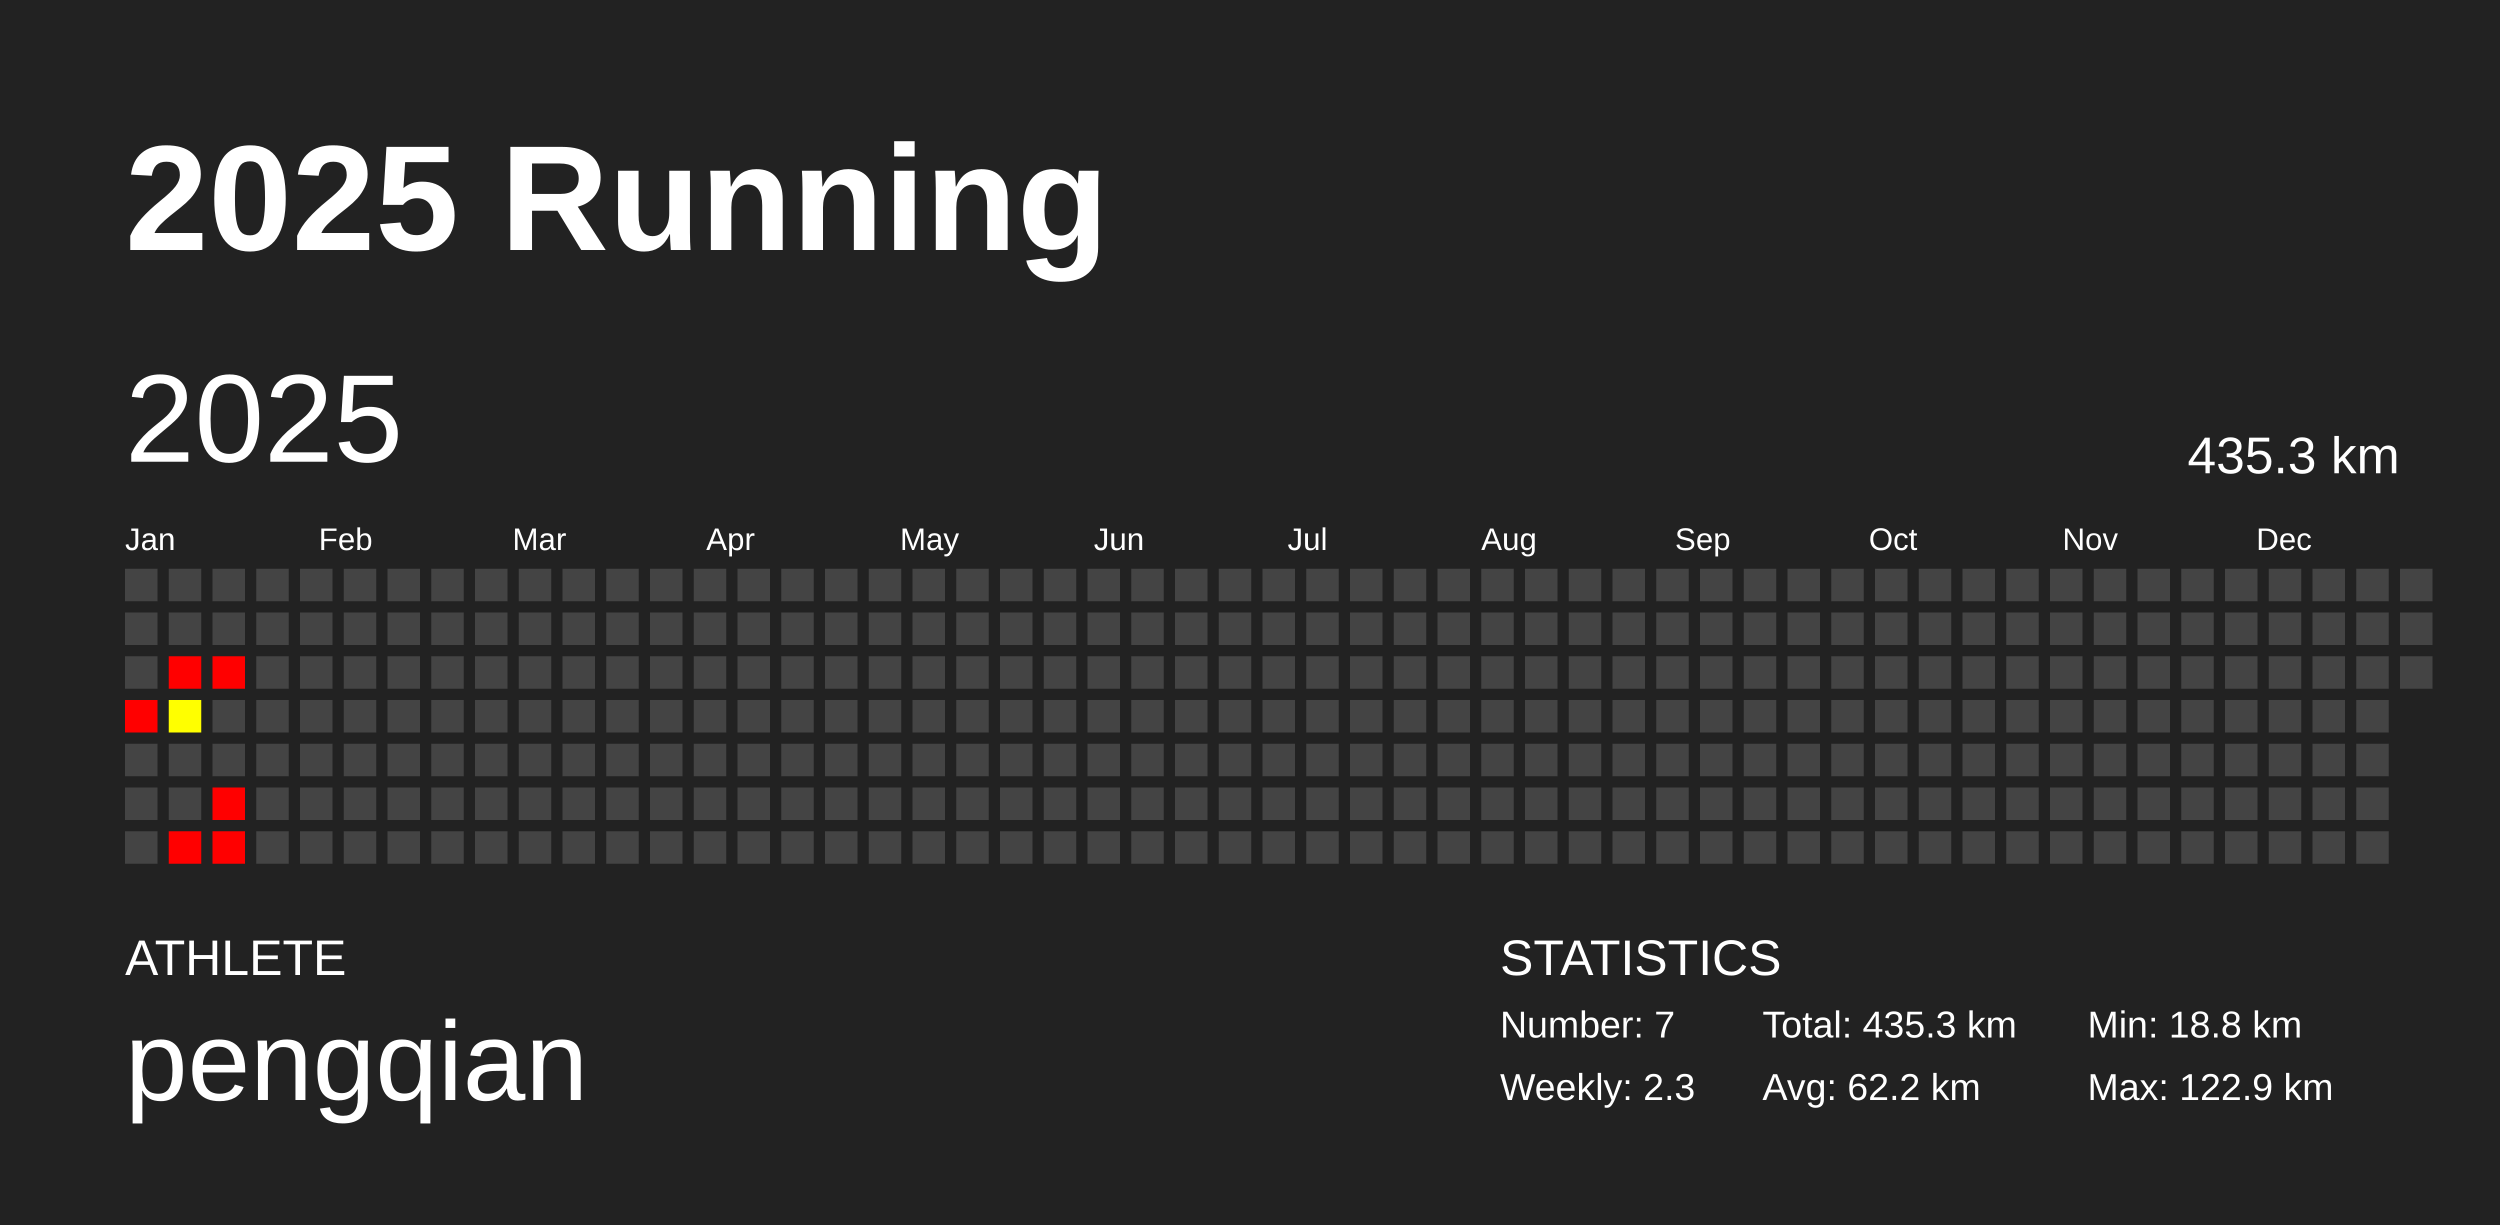
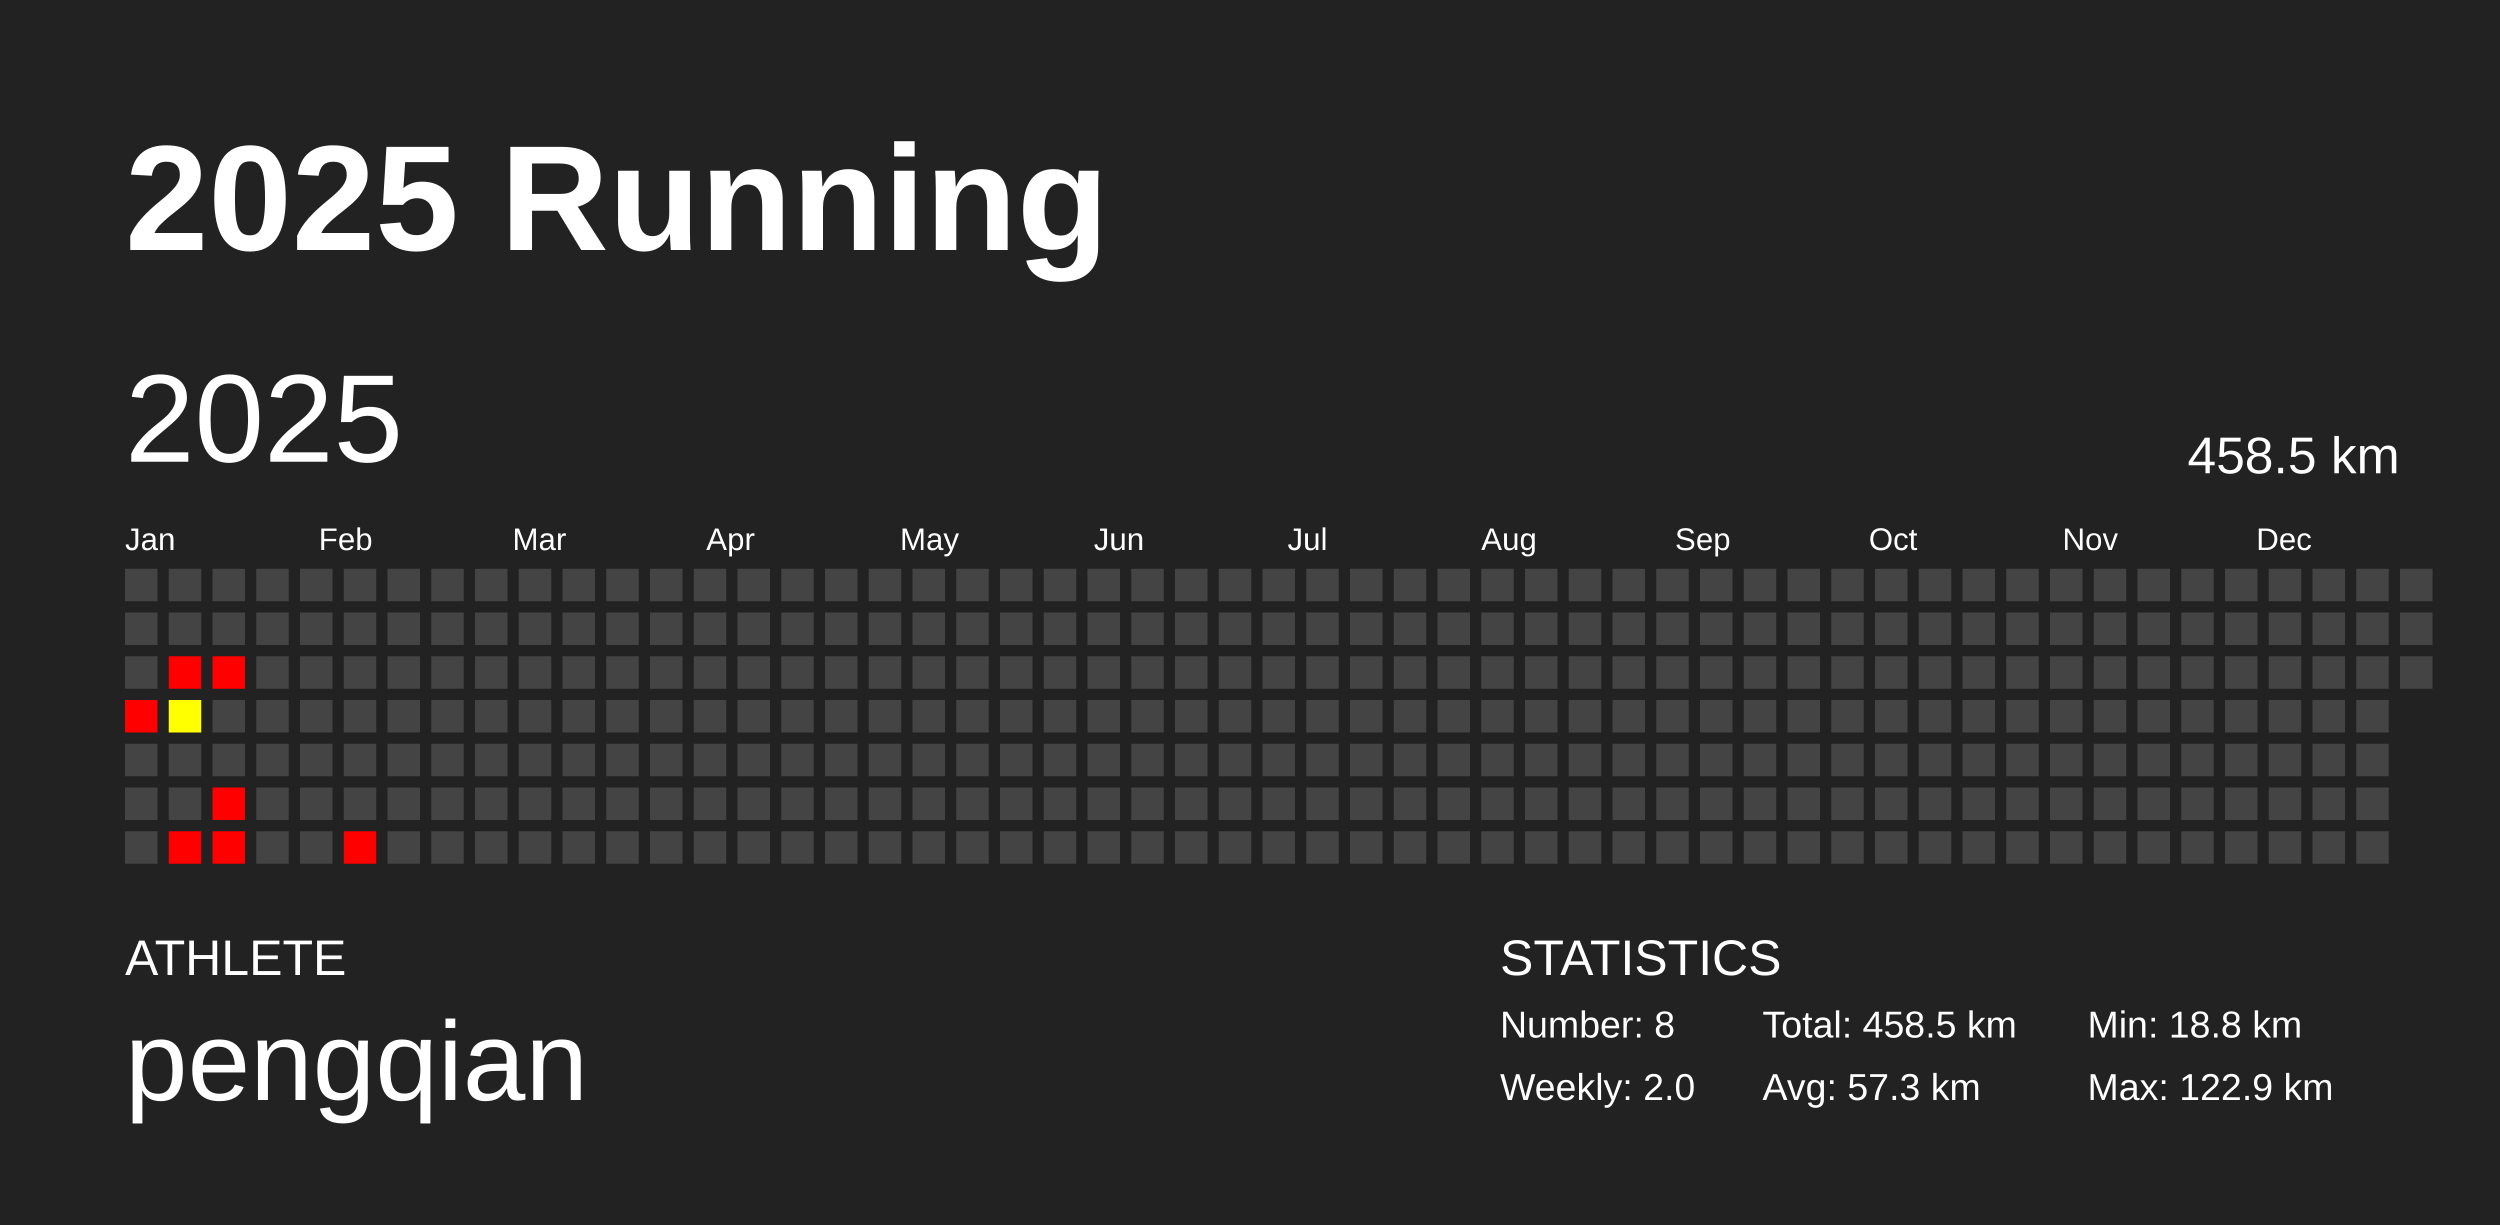
<svg xmlns="http://www.w3.org/2000/svg" baseProfile="full" height="98mm" version="1.1" viewBox="0,0,200,98" width="200mm">
  <defs />
  <rect fill="#222222" height="98" width="200" x="0" y="0" />
  <text fill="#FFFFFF" style="font-size:12px; font-family:Arial; font-weight:bold;" x="10" y="20">2025 Running</text>
  <text fill="#FFFFFF" style="font-size:4px; font-family:Arial" x="10" y="78">ATHLETE</text>
  <text fill="#FFFFFF" style="font-size:9px; font-family:Arial" x="10" y="88">pengqian</text>
  <text fill="#FFFFFF" style="font-size:4px; font-family:Arial" x="120" y="78">STATISTICS</text>
-   <text fill="#FFFFFF" style="font-size:3px; font-family:Arial" x="120" y="83">Number: 7</text>
-   <text fill="#FFFFFF" style="font-size:3px; font-family:Arial" x="120" y="88">Weekly: 2.3</text>
-   <text fill="#FFFFFF" style="font-size:3px; font-family:Arial" x="141" y="83">Total: 435.3 km</text>
-   <text fill="#FFFFFF" style="font-size:3px; font-family:Arial" x="141" y="88">Avg: 62.2 km</text>
+   <text fill="#FFFFFF" style="font-size:3px; font-family:Arial" x="120" y="83">Number: 8</text>
+   <text fill="#FFFFFF" style="font-size:3px; font-family:Arial" x="120" y="88">Weekly: 2.0</text>
+   <text fill="#FFFFFF" style="font-size:3px; font-family:Arial" x="141" y="83">Total: 458.5 km</text>
+   <text fill="#FFFFFF" style="font-size:3px; font-family:Arial" x="141" y="88">Avg: 57.3 km</text>
  <text fill="#FFFFFF" style="font-size:3px; font-family:Arial" x="167" y="83">Min: 18.8 km</text>
  <text fill="#FFFFFF" style="font-size:3px; font-family:Arial" x="167" y="88">Max: 122.9 km</text>
  <text dominant-baseline="hanging" fill="#FFFFFF" style="font-size:10.0px; font-family:Arial;" x="10" y="30">2025</text>
-   <text dominant-baseline="hanging" fill="#FFFFFF" style="font-size:4.125px; font-family:Arial;" x="175" y="35">435.3 km</text>
+   <text dominant-baseline="hanging" fill="#FFFFFF" style="font-size:4.125px; font-family:Arial;" x="175" y="35">458.5 km</text>
  <text fill="#FFFFFF" style="font-size:2.5px; font-family:Arial" x="10.0" y="44">Jan</text>
  <text fill="#FFFFFF" style="font-size:2.5px; font-family:Arial" x="25.5" y="44">Feb</text>
  <text fill="#FFFFFF" style="font-size:2.5px; font-family:Arial" x="41.0" y="44">Mar</text>
  <text fill="#FFFFFF" style="font-size:2.5px; font-family:Arial" x="56.5" y="44">Apr</text>
  <text fill="#FFFFFF" style="font-size:2.5px; font-family:Arial" x="72.0" y="44">May</text>
  <text fill="#FFFFFF" style="font-size:2.5px; font-family:Arial" x="87.5" y="44">Jun</text>
  <text fill="#FFFFFF" style="font-size:2.5px; font-family:Arial" x="103.0" y="44">Jul</text>
  <text fill="#FFFFFF" style="font-size:2.5px; font-family:Arial" x="118.5" y="44">Aug</text>
  <text fill="#FFFFFF" style="font-size:2.5px; font-family:Arial" x="134.0" y="44">Sep</text>
  <text fill="#FFFFFF" style="font-size:2.5px; font-family:Arial" x="149.5" y="44">Oct</text>
  <text fill="#FFFFFF" style="font-size:2.5px; font-family:Arial" x="165.0" y="44">Nov</text>
  <text fill="#FFFFFF" style="font-size:2.5px; font-family:Arial" x="180.5" y="44">Dec</text>
  <rect fill="#444444" height="2.6" width="2.6" x="10.0" y="45.5" />
  <rect fill="#444444" height="2.6" width="2.6" x="10.0" y="49.0" />
  <rect fill="#444444" height="2.6" width="2.6" x="10.0" y="52.5" />
  <rect fill="red" height="2.6" width="2.6" x="10.0" y="56.0" />
  <rect fill="#444444" height="2.6" width="2.6" x="10.0" y="59.5" />
  <rect fill="#444444" height="2.6" width="2.6" x="10.0" y="63.0" />
  <rect fill="#444444" height="2.6" width="2.6" x="10.0" y="66.5" />
  <rect fill="#444444" height="2.6" width="2.6" x="13.5" y="45.5" />
  <rect fill="#444444" height="2.6" width="2.6" x="13.5" y="49.0" />
  <rect fill="red" height="2.6" width="2.6" x="13.5" y="52.5" />
  <rect fill="#ffff00" height="2.6" width="2.6" x="13.5" y="56.0" />
  <rect fill="#444444" height="2.6" width="2.6" x="13.5" y="59.5" />
  <rect fill="#444444" height="2.6" width="2.6" x="13.5" y="63.0" />
  <rect fill="red" height="2.6" width="2.6" x="13.5" y="66.5" />
  <rect fill="#444444" height="2.6" width="2.6" x="17.0" y="45.5" />
  <rect fill="#444444" height="2.6" width="2.6" x="17.0" y="49.0" />
  <rect fill="red" height="2.6" width="2.6" x="17.0" y="52.5" />
  <rect fill="#444444" height="2.6" width="2.6" x="17.0" y="56.0" />
  <rect fill="#444444" height="2.6" width="2.6" x="17.0" y="59.5" />
  <rect fill="red" height="2.6" width="2.6" x="17.0" y="63.0" />
  <rect fill="red" height="2.6" width="2.6" x="17.0" y="66.5" />
  <rect fill="#444444" height="2.6" width="2.6" x="20.5" y="45.5" />
  <rect fill="#444444" height="2.6" width="2.6" x="20.5" y="49.0" />
  <rect fill="#444444" height="2.6" width="2.6" x="20.5" y="52.5" />
  <rect fill="#444444" height="2.6" width="2.6" x="20.5" y="56.0" />
  <rect fill="#444444" height="2.6" width="2.6" x="20.5" y="59.5" />
  <rect fill="#444444" height="2.6" width="2.6" x="20.5" y="63.0" />
  <rect fill="#444444" height="2.6" width="2.6" x="20.5" y="66.5" />
  <rect fill="#444444" height="2.6" width="2.6" x="24.0" y="45.5" />
  <rect fill="#444444" height="2.6" width="2.6" x="24.0" y="49.0" />
  <rect fill="#444444" height="2.6" width="2.6" x="24.0" y="52.5" />
  <rect fill="#444444" height="2.6" width="2.6" x="24.0" y="56.0" />
  <rect fill="#444444" height="2.6" width="2.6" x="24.0" y="59.5" />
  <rect fill="#444444" height="2.6" width="2.6" x="24.0" y="63.0" />
  <rect fill="#444444" height="2.6" width="2.6" x="24.0" y="66.5" />
  <rect fill="#444444" height="2.6" width="2.6" x="27.5" y="45.5" />
  <rect fill="#444444" height="2.6" width="2.6" x="27.5" y="49.0" />
  <rect fill="#444444" height="2.6" width="2.6" x="27.5" y="52.5" />
  <rect fill="#444444" height="2.6" width="2.6" x="27.5" y="56.0" />
  <rect fill="#444444" height="2.6" width="2.6" x="27.5" y="59.5" />
  <rect fill="#444444" height="2.6" width="2.6" x="27.5" y="63.0" />
-   <rect fill="#444444" height="2.6" width="2.6" x="27.5" y="66.5" />
+   <rect fill="red" height="2.6" width="2.6" x="27.5" y="66.5" />
  <rect fill="#444444" height="2.6" width="2.6" x="31.0" y="45.5" />
  <rect fill="#444444" height="2.6" width="2.6" x="31.0" y="49.0" />
  <rect fill="#444444" height="2.6" width="2.6" x="31.0" y="52.5" />
  <rect fill="#444444" height="2.6" width="2.6" x="31.0" y="56.0" />
  <rect fill="#444444" height="2.6" width="2.6" x="31.0" y="59.5" />
  <rect fill="#444444" height="2.6" width="2.6" x="31.0" y="63.0" />
  <rect fill="#444444" height="2.6" width="2.6" x="31.0" y="66.5" />
  <rect fill="#444444" height="2.6" width="2.6" x="34.5" y="45.5" />
  <rect fill="#444444" height="2.6" width="2.6" x="34.5" y="49.0" />
  <rect fill="#444444" height="2.6" width="2.6" x="34.5" y="52.5" />
  <rect fill="#444444" height="2.6" width="2.6" x="34.5" y="56.0" />
  <rect fill="#444444" height="2.6" width="2.6" x="34.5" y="59.5" />
  <rect fill="#444444" height="2.6" width="2.6" x="34.5" y="63.0" />
  <rect fill="#444444" height="2.6" width="2.6" x="34.5" y="66.5" />
  <rect fill="#444444" height="2.6" width="2.6" x="38.0" y="45.5" />
  <rect fill="#444444" height="2.6" width="2.6" x="38.0" y="49.0" />
  <rect fill="#444444" height="2.6" width="2.6" x="38.0" y="52.5" />
  <rect fill="#444444" height="2.6" width="2.6" x="38.0" y="56.0" />
  <rect fill="#444444" height="2.6" width="2.6" x="38.0" y="59.5" />
  <rect fill="#444444" height="2.6" width="2.6" x="38.0" y="63.0" />
  <rect fill="#444444" height="2.6" width="2.6" x="38.0" y="66.5" />
  <rect fill="#444444" height="2.6" width="2.6" x="41.5" y="45.5" />
  <rect fill="#444444" height="2.6" width="2.6" x="41.5" y="49.0" />
  <rect fill="#444444" height="2.6" width="2.6" x="41.5" y="52.5" />
  <rect fill="#444444" height="2.6" width="2.6" x="41.5" y="56.0" />
  <rect fill="#444444" height="2.6" width="2.6" x="41.5" y="59.5" />
  <rect fill="#444444" height="2.6" width="2.6" x="41.5" y="63.0" />
  <rect fill="#444444" height="2.6" width="2.6" x="41.5" y="66.5" />
  <rect fill="#444444" height="2.6" width="2.6" x="45.0" y="45.5" />
  <rect fill="#444444" height="2.6" width="2.6" x="45.0" y="49.0" />
  <rect fill="#444444" height="2.6" width="2.6" x="45.0" y="52.5" />
  <rect fill="#444444" height="2.6" width="2.6" x="45.0" y="56.0" />
  <rect fill="#444444" height="2.6" width="2.6" x="45.0" y="59.5" />
  <rect fill="#444444" height="2.6" width="2.6" x="45.0" y="63.0" />
  <rect fill="#444444" height="2.6" width="2.6" x="45.0" y="66.5" />
  <rect fill="#444444" height="2.6" width="2.6" x="48.5" y="45.5" />
  <rect fill="#444444" height="2.6" width="2.6" x="48.5" y="49.0" />
  <rect fill="#444444" height="2.6" width="2.6" x="48.5" y="52.5" />
  <rect fill="#444444" height="2.6" width="2.6" x="48.5" y="56.0" />
  <rect fill="#444444" height="2.6" width="2.6" x="48.5" y="59.5" />
  <rect fill="#444444" height="2.6" width="2.6" x="48.5" y="63.0" />
  <rect fill="#444444" height="2.6" width="2.6" x="48.5" y="66.5" />
  <rect fill="#444444" height="2.6" width="2.6" x="52.0" y="45.5" />
  <rect fill="#444444" height="2.6" width="2.6" x="52.0" y="49.0" />
  <rect fill="#444444" height="2.6" width="2.6" x="52.0" y="52.5" />
  <rect fill="#444444" height="2.6" width="2.6" x="52.0" y="56.0" />
  <rect fill="#444444" height="2.6" width="2.6" x="52.0" y="59.5" />
  <rect fill="#444444" height="2.6" width="2.6" x="52.0" y="63.0" />
  <rect fill="#444444" height="2.6" width="2.6" x="52.0" y="66.5" />
  <rect fill="#444444" height="2.6" width="2.6" x="55.5" y="45.5" />
  <rect fill="#444444" height="2.6" width="2.6" x="55.5" y="49.0" />
  <rect fill="#444444" height="2.6" width="2.6" x="55.5" y="52.5" />
  <rect fill="#444444" height="2.6" width="2.6" x="55.5" y="56.0" />
  <rect fill="#444444" height="2.6" width="2.6" x="55.5" y="59.5" />
  <rect fill="#444444" height="2.6" width="2.6" x="55.5" y="63.0" />
  <rect fill="#444444" height="2.6" width="2.6" x="55.5" y="66.5" />
  <rect fill="#444444" height="2.6" width="2.6" x="59.0" y="45.5" />
  <rect fill="#444444" height="2.6" width="2.6" x="59.0" y="49.0" />
  <rect fill="#444444" height="2.6" width="2.6" x="59.0" y="52.5" />
  <rect fill="#444444" height="2.6" width="2.6" x="59.0" y="56.0" />
  <rect fill="#444444" height="2.6" width="2.6" x="59.0" y="59.5" />
  <rect fill="#444444" height="2.6" width="2.6" x="59.0" y="63.0" />
  <rect fill="#444444" height="2.6" width="2.6" x="59.0" y="66.5" />
  <rect fill="#444444" height="2.6" width="2.6" x="62.5" y="45.5" />
  <rect fill="#444444" height="2.6" width="2.6" x="62.5" y="49.0" />
  <rect fill="#444444" height="2.6" width="2.6" x="62.5" y="52.5" />
  <rect fill="#444444" height="2.6" width="2.6" x="62.5" y="56.0" />
  <rect fill="#444444" height="2.6" width="2.6" x="62.5" y="59.5" />
  <rect fill="#444444" height="2.6" width="2.6" x="62.5" y="63.0" />
  <rect fill="#444444" height="2.6" width="2.6" x="62.5" y="66.5" />
  <rect fill="#444444" height="2.6" width="2.6" x="66.0" y="45.5" />
  <rect fill="#444444" height="2.6" width="2.6" x="66.0" y="49.0" />
  <rect fill="#444444" height="2.6" width="2.6" x="66.0" y="52.5" />
  <rect fill="#444444" height="2.6" width="2.6" x="66.0" y="56.0" />
  <rect fill="#444444" height="2.6" width="2.6" x="66.0" y="59.5" />
  <rect fill="#444444" height="2.6" width="2.6" x="66.0" y="63.0" />
  <rect fill="#444444" height="2.6" width="2.6" x="66.0" y="66.5" />
  <rect fill="#444444" height="2.6" width="2.6" x="69.5" y="45.5" />
  <rect fill="#444444" height="2.6" width="2.6" x="69.5" y="49.0" />
  <rect fill="#444444" height="2.6" width="2.6" x="69.5" y="52.5" />
  <rect fill="#444444" height="2.6" width="2.6" x="69.5" y="56.0" />
  <rect fill="#444444" height="2.6" width="2.6" x="69.5" y="59.5" />
  <rect fill="#444444" height="2.6" width="2.6" x="69.5" y="63.0" />
  <rect fill="#444444" height="2.6" width="2.6" x="69.5" y="66.5" />
  <rect fill="#444444" height="2.6" width="2.6" x="73.0" y="45.5" />
  <rect fill="#444444" height="2.6" width="2.6" x="73.0" y="49.0" />
  <rect fill="#444444" height="2.6" width="2.6" x="73.0" y="52.5" />
  <rect fill="#444444" height="2.6" width="2.6" x="73.0" y="56.0" />
  <rect fill="#444444" height="2.6" width="2.6" x="73.0" y="59.5" />
  <rect fill="#444444" height="2.6" width="2.6" x="73.0" y="63.0" />
  <rect fill="#444444" height="2.6" width="2.6" x="73.0" y="66.5" />
  <rect fill="#444444" height="2.6" width="2.6" x="76.5" y="45.5" />
  <rect fill="#444444" height="2.6" width="2.6" x="76.5" y="49.0" />
  <rect fill="#444444" height="2.6" width="2.6" x="76.5" y="52.5" />
  <rect fill="#444444" height="2.6" width="2.6" x="76.5" y="56.0" />
  <rect fill="#444444" height="2.6" width="2.6" x="76.5" y="59.5" />
  <rect fill="#444444" height="2.6" width="2.6" x="76.5" y="63.0" />
  <rect fill="#444444" height="2.6" width="2.6" x="76.5" y="66.5" />
  <rect fill="#444444" height="2.6" width="2.6" x="80.0" y="45.5" />
  <rect fill="#444444" height="2.6" width="2.6" x="80.0" y="49.0" />
  <rect fill="#444444" height="2.6" width="2.6" x="80.0" y="52.5" />
  <rect fill="#444444" height="2.6" width="2.6" x="80.0" y="56.0" />
  <rect fill="#444444" height="2.6" width="2.6" x="80.0" y="59.5" />
  <rect fill="#444444" height="2.6" width="2.6" x="80.0" y="63.0" />
  <rect fill="#444444" height="2.6" width="2.6" x="80.0" y="66.5" />
  <rect fill="#444444" height="2.6" width="2.6" x="83.5" y="45.5" />
  <rect fill="#444444" height="2.6" width="2.6" x="83.5" y="49.0" />
  <rect fill="#444444" height="2.6" width="2.6" x="83.5" y="52.5" />
  <rect fill="#444444" height="2.6" width="2.6" x="83.5" y="56.0" />
  <rect fill="#444444" height="2.6" width="2.6" x="83.5" y="59.5" />
  <rect fill="#444444" height="2.6" width="2.6" x="83.5" y="63.0" />
  <rect fill="#444444" height="2.6" width="2.6" x="83.5" y="66.5" />
  <rect fill="#444444" height="2.6" width="2.6" x="87.0" y="45.5" />
  <rect fill="#444444" height="2.6" width="2.6" x="87.0" y="49.0" />
  <rect fill="#444444" height="2.6" width="2.6" x="87.0" y="52.5" />
  <rect fill="#444444" height="2.6" width="2.6" x="87.0" y="56.0" />
  <rect fill="#444444" height="2.6" width="2.6" x="87.0" y="59.5" />
  <rect fill="#444444" height="2.6" width="2.6" x="87.0" y="63.0" />
  <rect fill="#444444" height="2.6" width="2.6" x="87.0" y="66.5" />
  <rect fill="#444444" height="2.6" width="2.6" x="90.5" y="45.5" />
  <rect fill="#444444" height="2.6" width="2.6" x="90.5" y="49.0" />
  <rect fill="#444444" height="2.6" width="2.6" x="90.5" y="52.5" />
  <rect fill="#444444" height="2.6" width="2.6" x="90.5" y="56.0" />
  <rect fill="#444444" height="2.6" width="2.6" x="90.5" y="59.5" />
  <rect fill="#444444" height="2.6" width="2.6" x="90.5" y="63.0" />
  <rect fill="#444444" height="2.6" width="2.6" x="90.5" y="66.5" />
  <rect fill="#444444" height="2.6" width="2.6" x="94.0" y="45.5" />
  <rect fill="#444444" height="2.6" width="2.6" x="94.0" y="49.0" />
  <rect fill="#444444" height="2.6" width="2.6" x="94.0" y="52.5" />
  <rect fill="#444444" height="2.6" width="2.6" x="94.0" y="56.0" />
  <rect fill="#444444" height="2.6" width="2.6" x="94.0" y="59.5" />
  <rect fill="#444444" height="2.6" width="2.6" x="94.0" y="63.0" />
  <rect fill="#444444" height="2.6" width="2.6" x="94.0" y="66.5" />
  <rect fill="#444444" height="2.6" width="2.6" x="97.5" y="45.5" />
  <rect fill="#444444" height="2.6" width="2.6" x="97.5" y="49.0" />
  <rect fill="#444444" height="2.6" width="2.6" x="97.5" y="52.5" />
  <rect fill="#444444" height="2.6" width="2.6" x="97.5" y="56.0" />
  <rect fill="#444444" height="2.6" width="2.6" x="97.5" y="59.5" />
  <rect fill="#444444" height="2.6" width="2.6" x="97.5" y="63.0" />
  <rect fill="#444444" height="2.6" width="2.6" x="97.5" y="66.5" />
  <rect fill="#444444" height="2.6" width="2.6" x="101.0" y="45.5" />
  <rect fill="#444444" height="2.6" width="2.6" x="101.0" y="49.0" />
  <rect fill="#444444" height="2.6" width="2.6" x="101.0" y="52.5" />
  <rect fill="#444444" height="2.6" width="2.6" x="101.0" y="56.0" />
  <rect fill="#444444" height="2.6" width="2.6" x="101.0" y="59.5" />
  <rect fill="#444444" height="2.6" width="2.6" x="101.0" y="63.0" />
  <rect fill="#444444" height="2.6" width="2.6" x="101.0" y="66.5" />
  <rect fill="#444444" height="2.6" width="2.6" x="104.5" y="45.5" />
  <rect fill="#444444" height="2.6" width="2.6" x="104.5" y="49.0" />
  <rect fill="#444444" height="2.6" width="2.6" x="104.5" y="52.5" />
  <rect fill="#444444" height="2.6" width="2.6" x="104.5" y="56.0" />
  <rect fill="#444444" height="2.6" width="2.6" x="104.5" y="59.5" />
  <rect fill="#444444" height="2.6" width="2.6" x="104.5" y="63.0" />
  <rect fill="#444444" height="2.6" width="2.6" x="104.5" y="66.5" />
  <rect fill="#444444" height="2.6" width="2.6" x="108.0" y="45.5" />
  <rect fill="#444444" height="2.6" width="2.6" x="108.0" y="49.0" />
  <rect fill="#444444" height="2.6" width="2.6" x="108.0" y="52.5" />
  <rect fill="#444444" height="2.6" width="2.6" x="108.0" y="56.0" />
  <rect fill="#444444" height="2.6" width="2.6" x="108.0" y="59.5" />
  <rect fill="#444444" height="2.6" width="2.6" x="108.0" y="63.0" />
  <rect fill="#444444" height="2.6" width="2.6" x="108.0" y="66.5" />
  <rect fill="#444444" height="2.6" width="2.6" x="111.5" y="45.5" />
  <rect fill="#444444" height="2.6" width="2.6" x="111.5" y="49.0" />
  <rect fill="#444444" height="2.6" width="2.6" x="111.5" y="52.5" />
  <rect fill="#444444" height="2.6" width="2.6" x="111.5" y="56.0" />
  <rect fill="#444444" height="2.6" width="2.6" x="111.5" y="59.5" />
  <rect fill="#444444" height="2.6" width="2.6" x="111.5" y="63.0" />
  <rect fill="#444444" height="2.6" width="2.6" x="111.5" y="66.5" />
  <rect fill="#444444" height="2.6" width="2.6" x="115.0" y="45.5" />
  <rect fill="#444444" height="2.6" width="2.6" x="115.0" y="49.0" />
  <rect fill="#444444" height="2.6" width="2.6" x="115.0" y="52.5" />
  <rect fill="#444444" height="2.6" width="2.6" x="115.0" y="56.0" />
  <rect fill="#444444" height="2.6" width="2.6" x="115.0" y="59.5" />
  <rect fill="#444444" height="2.6" width="2.6" x="115.0" y="63.0" />
  <rect fill="#444444" height="2.6" width="2.6" x="115.0" y="66.5" />
  <rect fill="#444444" height="2.6" width="2.6" x="118.5" y="45.5" />
  <rect fill="#444444" height="2.6" width="2.6" x="118.5" y="49.0" />
  <rect fill="#444444" height="2.6" width="2.6" x="118.5" y="52.5" />
  <rect fill="#444444" height="2.6" width="2.6" x="118.5" y="56.0" />
  <rect fill="#444444" height="2.6" width="2.6" x="118.5" y="59.5" />
  <rect fill="#444444" height="2.6" width="2.6" x="118.5" y="63.0" />
  <rect fill="#444444" height="2.6" width="2.6" x="118.5" y="66.5" />
  <rect fill="#444444" height="2.6" width="2.6" x="122.0" y="45.5" />
  <rect fill="#444444" height="2.6" width="2.6" x="122.0" y="49.0" />
  <rect fill="#444444" height="2.6" width="2.6" x="122.0" y="52.5" />
  <rect fill="#444444" height="2.6" width="2.6" x="122.0" y="56.0" />
  <rect fill="#444444" height="2.6" width="2.6" x="122.0" y="59.5" />
  <rect fill="#444444" height="2.6" width="2.6" x="122.0" y="63.0" />
  <rect fill="#444444" height="2.6" width="2.6" x="122.0" y="66.5" />
  <rect fill="#444444" height="2.6" width="2.6" x="125.5" y="45.5" />
  <rect fill="#444444" height="2.6" width="2.6" x="125.5" y="49.0" />
  <rect fill="#444444" height="2.6" width="2.6" x="125.5" y="52.5" />
  <rect fill="#444444" height="2.6" width="2.6" x="125.5" y="56.0" />
  <rect fill="#444444" height="2.6" width="2.6" x="125.5" y="59.5" />
  <rect fill="#444444" height="2.6" width="2.6" x="125.5" y="63.0" />
  <rect fill="#444444" height="2.6" width="2.6" x="125.5" y="66.5" />
  <rect fill="#444444" height="2.6" width="2.6" x="129.0" y="45.5" />
  <rect fill="#444444" height="2.6" width="2.6" x="129.0" y="49.0" />
  <rect fill="#444444" height="2.6" width="2.6" x="129.0" y="52.5" />
  <rect fill="#444444" height="2.6" width="2.6" x="129.0" y="56.0" />
  <rect fill="#444444" height="2.6" width="2.6" x="129.0" y="59.5" />
  <rect fill="#444444" height="2.6" width="2.6" x="129.0" y="63.0" />
  <rect fill="#444444" height="2.6" width="2.6" x="129.0" y="66.5" />
  <rect fill="#444444" height="2.6" width="2.6" x="132.5" y="45.5" />
  <rect fill="#444444" height="2.6" width="2.6" x="132.5" y="49.0" />
  <rect fill="#444444" height="2.6" width="2.6" x="132.5" y="52.5" />
  <rect fill="#444444" height="2.6" width="2.6" x="132.5" y="56.0" />
  <rect fill="#444444" height="2.6" width="2.6" x="132.5" y="59.5" />
  <rect fill="#444444" height="2.6" width="2.6" x="132.5" y="63.0" />
  <rect fill="#444444" height="2.6" width="2.6" x="132.5" y="66.5" />
  <rect fill="#444444" height="2.6" width="2.6" x="136.0" y="45.5" />
  <rect fill="#444444" height="2.6" width="2.6" x="136.0" y="49.0" />
  <rect fill="#444444" height="2.6" width="2.6" x="136.0" y="52.5" />
  <rect fill="#444444" height="2.6" width="2.6" x="136.0" y="56.0" />
  <rect fill="#444444" height="2.6" width="2.6" x="136.0" y="59.5" />
  <rect fill="#444444" height="2.6" width="2.6" x="136.0" y="63.0" />
  <rect fill="#444444" height="2.6" width="2.6" x="136.0" y="66.5" />
  <rect fill="#444444" height="2.6" width="2.6" x="139.5" y="45.5" />
  <rect fill="#444444" height="2.6" width="2.6" x="139.5" y="49.0" />
  <rect fill="#444444" height="2.6" width="2.6" x="139.5" y="52.5" />
  <rect fill="#444444" height="2.6" width="2.6" x="139.5" y="56.0" />
  <rect fill="#444444" height="2.6" width="2.6" x="139.5" y="59.5" />
  <rect fill="#444444" height="2.6" width="2.6" x="139.5" y="63.0" />
  <rect fill="#444444" height="2.6" width="2.6" x="139.5" y="66.5" />
  <rect fill="#444444" height="2.6" width="2.6" x="143.0" y="45.5" />
  <rect fill="#444444" height="2.6" width="2.6" x="143.0" y="49.0" />
  <rect fill="#444444" height="2.6" width="2.6" x="143.0" y="52.5" />
  <rect fill="#444444" height="2.6" width="2.6" x="143.0" y="56.0" />
  <rect fill="#444444" height="2.6" width="2.6" x="143.0" y="59.5" />
  <rect fill="#444444" height="2.6" width="2.6" x="143.0" y="63.0" />
  <rect fill="#444444" height="2.6" width="2.6" x="143.0" y="66.5" />
  <rect fill="#444444" height="2.6" width="2.6" x="146.5" y="45.5" />
  <rect fill="#444444" height="2.6" width="2.6" x="146.5" y="49.0" />
  <rect fill="#444444" height="2.6" width="2.6" x="146.5" y="52.5" />
  <rect fill="#444444" height="2.6" width="2.6" x="146.5" y="56.0" />
  <rect fill="#444444" height="2.6" width="2.6" x="146.5" y="59.5" />
  <rect fill="#444444" height="2.6" width="2.6" x="146.5" y="63.0" />
  <rect fill="#444444" height="2.6" width="2.6" x="146.5" y="66.5" />
  <rect fill="#444444" height="2.6" width="2.6" x="150.0" y="45.5" />
  <rect fill="#444444" height="2.6" width="2.6" x="150.0" y="49.0" />
  <rect fill="#444444" height="2.6" width="2.6" x="150.0" y="52.5" />
  <rect fill="#444444" height="2.6" width="2.6" x="150.0" y="56.0" />
  <rect fill="#444444" height="2.6" width="2.6" x="150.0" y="59.5" />
  <rect fill="#444444" height="2.6" width="2.6" x="150.0" y="63.0" />
  <rect fill="#444444" height="2.6" width="2.6" x="150.0" y="66.5" />
  <rect fill="#444444" height="2.6" width="2.6" x="153.5" y="45.5" />
  <rect fill="#444444" height="2.6" width="2.6" x="153.5" y="49.0" />
  <rect fill="#444444" height="2.6" width="2.6" x="153.5" y="52.5" />
  <rect fill="#444444" height="2.6" width="2.6" x="153.5" y="56.0" />
  <rect fill="#444444" height="2.6" width="2.6" x="153.5" y="59.5" />
  <rect fill="#444444" height="2.6" width="2.6" x="153.5" y="63.0" />
  <rect fill="#444444" height="2.6" width="2.6" x="153.5" y="66.5" />
  <rect fill="#444444" height="2.6" width="2.6" x="157.0" y="45.5" />
  <rect fill="#444444" height="2.6" width="2.6" x="157.0" y="49.0" />
  <rect fill="#444444" height="2.6" width="2.6" x="157.0" y="52.5" />
  <rect fill="#444444" height="2.6" width="2.6" x="157.0" y="56.0" />
  <rect fill="#444444" height="2.6" width="2.6" x="157.0" y="59.5" />
  <rect fill="#444444" height="2.6" width="2.6" x="157.0" y="63.0" />
  <rect fill="#444444" height="2.6" width="2.6" x="157.0" y="66.5" />
  <rect fill="#444444" height="2.6" width="2.6" x="160.5" y="45.5" />
  <rect fill="#444444" height="2.6" width="2.6" x="160.5" y="49.0" />
  <rect fill="#444444" height="2.6" width="2.6" x="160.5" y="52.5" />
  <rect fill="#444444" height="2.6" width="2.6" x="160.5" y="56.0" />
  <rect fill="#444444" height="2.6" width="2.6" x="160.5" y="59.5" />
  <rect fill="#444444" height="2.6" width="2.6" x="160.5" y="63.0" />
  <rect fill="#444444" height="2.6" width="2.6" x="160.5" y="66.5" />
  <rect fill="#444444" height="2.6" width="2.6" x="164.0" y="45.5" />
  <rect fill="#444444" height="2.6" width="2.6" x="164.0" y="49.0" />
  <rect fill="#444444" height="2.6" width="2.6" x="164.0" y="52.5" />
  <rect fill="#444444" height="2.6" width="2.6" x="164.0" y="56.0" />
  <rect fill="#444444" height="2.6" width="2.6" x="164.0" y="59.5" />
  <rect fill="#444444" height="2.6" width="2.6" x="164.0" y="63.0" />
  <rect fill="#444444" height="2.6" width="2.6" x="164.0" y="66.5" />
  <rect fill="#444444" height="2.6" width="2.6" x="167.5" y="45.5" />
  <rect fill="#444444" height="2.6" width="2.6" x="167.5" y="49.0" />
  <rect fill="#444444" height="2.6" width="2.6" x="167.5" y="52.5" />
  <rect fill="#444444" height="2.6" width="2.6" x="167.5" y="56.0" />
  <rect fill="#444444" height="2.6" width="2.6" x="167.5" y="59.5" />
  <rect fill="#444444" height="2.6" width="2.6" x="167.5" y="63.0" />
  <rect fill="#444444" height="2.6" width="2.6" x="167.5" y="66.5" />
  <rect fill="#444444" height="2.6" width="2.6" x="171.0" y="45.5" />
  <rect fill="#444444" height="2.6" width="2.6" x="171.0" y="49.0" />
  <rect fill="#444444" height="2.6" width="2.6" x="171.0" y="52.5" />
  <rect fill="#444444" height="2.6" width="2.6" x="171.0" y="56.0" />
  <rect fill="#444444" height="2.6" width="2.6" x="171.0" y="59.5" />
  <rect fill="#444444" height="2.6" width="2.6" x="171.0" y="63.0" />
  <rect fill="#444444" height="2.6" width="2.6" x="171.0" y="66.5" />
  <rect fill="#444444" height="2.6" width="2.6" x="174.5" y="45.5" />
  <rect fill="#444444" height="2.6" width="2.6" x="174.5" y="49.0" />
  <rect fill="#444444" height="2.6" width="2.6" x="174.5" y="52.5" />
  <rect fill="#444444" height="2.6" width="2.6" x="174.5" y="56.0" />
  <rect fill="#444444" height="2.6" width="2.6" x="174.5" y="59.5" />
  <rect fill="#444444" height="2.6" width="2.6" x="174.5" y="63.0" />
  <rect fill="#444444" height="2.6" width="2.6" x="174.5" y="66.5" />
  <rect fill="#444444" height="2.6" width="2.6" x="178.0" y="45.5" />
  <rect fill="#444444" height="2.6" width="2.6" x="178.0" y="49.0" />
  <rect fill="#444444" height="2.6" width="2.6" x="178.0" y="52.5" />
  <rect fill="#444444" height="2.6" width="2.6" x="178.0" y="56.0" />
  <rect fill="#444444" height="2.6" width="2.6" x="178.0" y="59.5" />
  <rect fill="#444444" height="2.6" width="2.6" x="178.0" y="63.0" />
  <rect fill="#444444" height="2.6" width="2.6" x="178.0" y="66.5" />
  <rect fill="#444444" height="2.6" width="2.6" x="181.5" y="45.5" />
  <rect fill="#444444" height="2.6" width="2.6" x="181.5" y="49.0" />
  <rect fill="#444444" height="2.6" width="2.6" x="181.5" y="52.5" />
  <rect fill="#444444" height="2.6" width="2.6" x="181.5" y="56.0" />
  <rect fill="#444444" height="2.6" width="2.6" x="181.5" y="59.5" />
  <rect fill="#444444" height="2.6" width="2.6" x="181.5" y="63.0" />
  <rect fill="#444444" height="2.6" width="2.6" x="181.5" y="66.5" />
  <rect fill="#444444" height="2.6" width="2.6" x="185.0" y="45.5" />
  <rect fill="#444444" height="2.6" width="2.6" x="185.0" y="49.0" />
  <rect fill="#444444" height="2.6" width="2.6" x="185.0" y="52.5" />
  <rect fill="#444444" height="2.6" width="2.6" x="185.0" y="56.0" />
  <rect fill="#444444" height="2.6" width="2.6" x="185.0" y="59.5" />
  <rect fill="#444444" height="2.6" width="2.6" x="185.0" y="63.0" />
  <rect fill="#444444" height="2.6" width="2.6" x="185.0" y="66.5" />
  <rect fill="#444444" height="2.6" width="2.6" x="188.5" y="45.5" />
  <rect fill="#444444" height="2.6" width="2.6" x="188.5" y="49.0" />
  <rect fill="#444444" height="2.6" width="2.6" x="188.5" y="52.5" />
  <rect fill="#444444" height="2.6" width="2.6" x="188.5" y="56.0" />
  <rect fill="#444444" height="2.6" width="2.6" x="188.5" y="59.5" />
  <rect fill="#444444" height="2.6" width="2.6" x="188.5" y="63.0" />
  <rect fill="#444444" height="2.6" width="2.6" x="188.5" y="66.5" />
  <rect fill="#444444" height="2.6" width="2.6" x="192.0" y="45.5" />
  <rect fill="#444444" height="2.6" width="2.6" x="192.0" y="49.0" />
  <rect fill="#444444" height="2.6" width="2.6" x="192.0" y="52.5" />
</svg>
